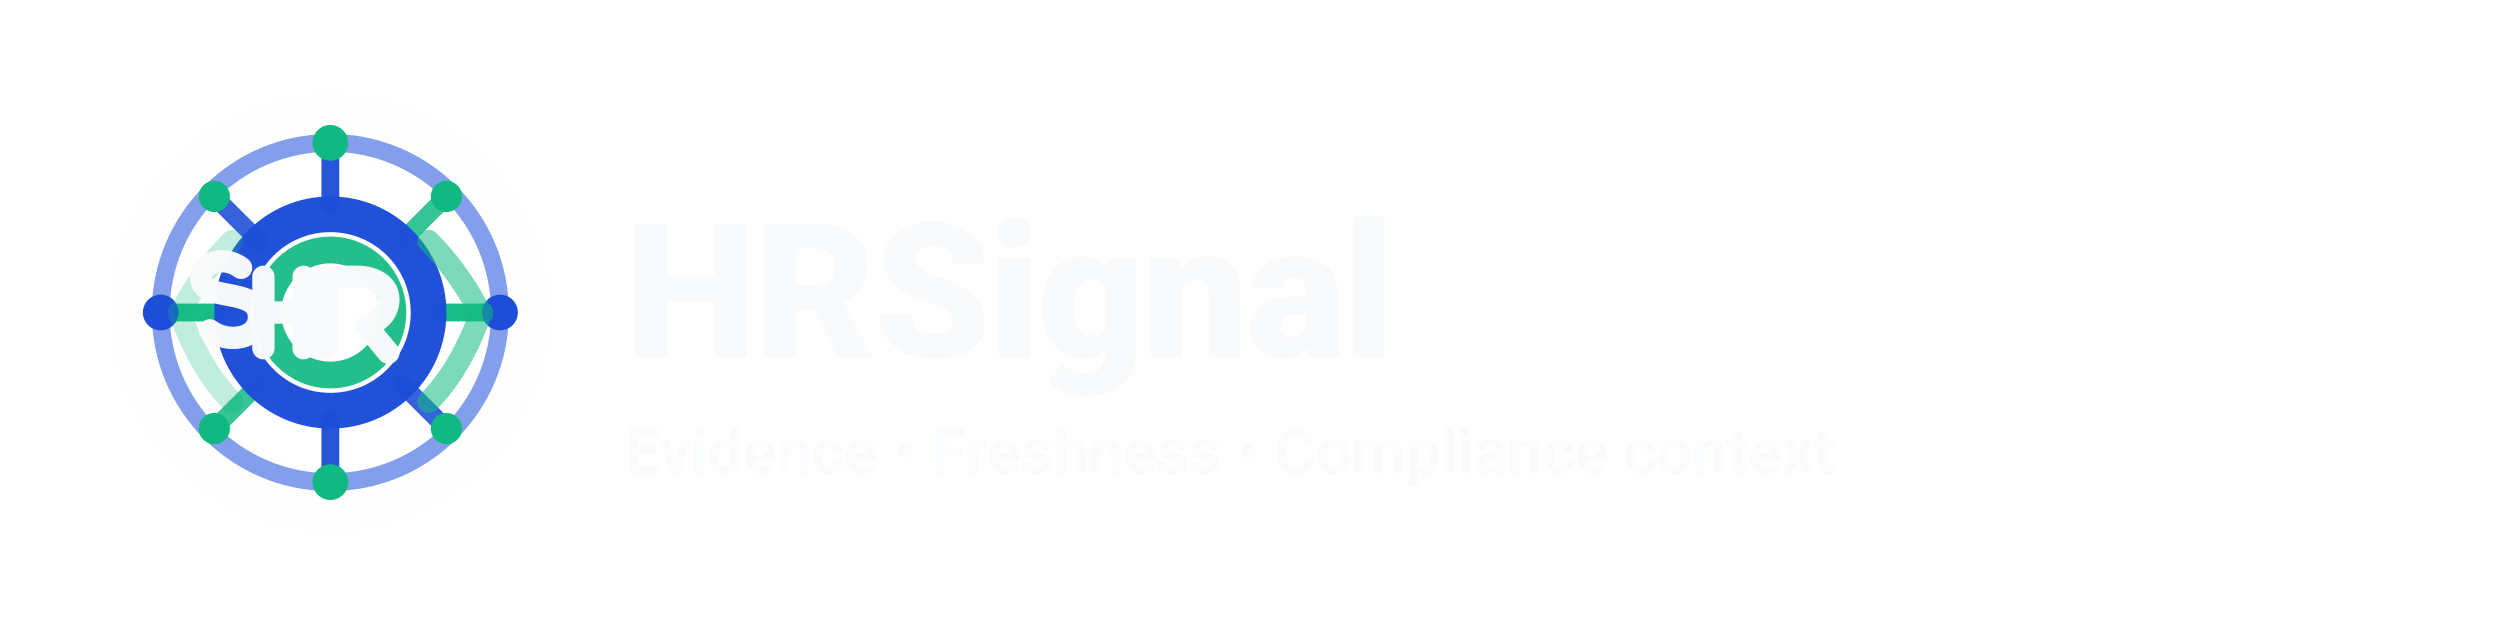
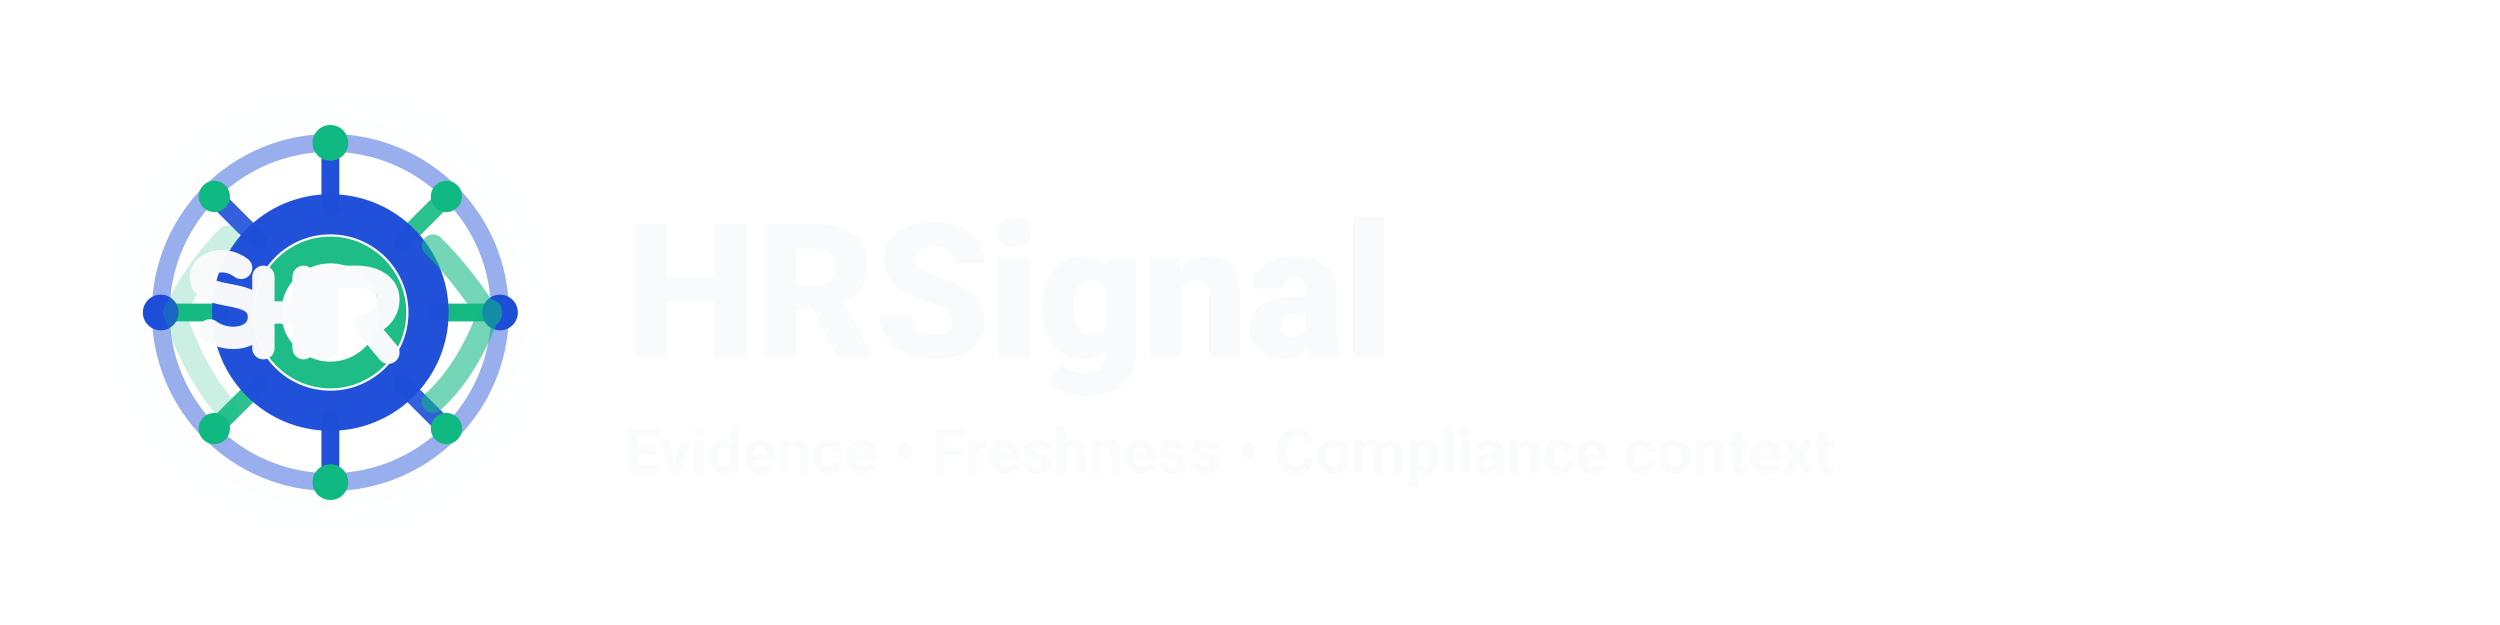
- <svg xmlns="http://www.w3.org/2000/svg" width="560" height="140" viewBox="0 0 560 140" role="img" aria-label="HRSignal logo (glow v3)">
+ <svg xmlns="http://www.w3.org/2000/svg" width="560" height="140" viewBox="0 0 560 140" role="img" aria-label="HRSignal logo (glowing neural HRS v5)">
  <defs>
    <style>
      .w{fill:#F9FAFB}
      .wm{fill:#F9FAFB;opacity:.84}
      .b{stroke:#1D4ED8}
      .g{stroke:#10B981}
      .halo{stroke:#F9FAFB}
    </style>
  </defs>
  <g transform="translate(18 14)">
-     <circle cx="56" cy="56" r="50" fill="none" class="halo" stroke-width="12" opacity=".07" />
-     <circle cx="56" cy="56" r="46" fill="none" class="halo" stroke-width="7" opacity=".11" />
-     <circle cx="56" cy="56" r="42" fill="none" class="halo" stroke-width="3" opacity=".16" />
-     <path d="M56 18c-21 0-38 17-38 38s17 38 38 38 38-17 38-38-17-38-38-38z" fill="none" class="b" stroke-width="4" opacity=".55" />
-     <g fill="none" stroke-linecap="round" stroke-width="4" opacity=".96">
+     <circle cx="56" cy="56" r="50" fill="none" class="halo" stroke-width="14" opacity=".06" />
+     <circle cx="56" cy="56" r="46" fill="none" class="halo" stroke-width="8" opacity=".10" />
+     <circle cx="56" cy="56" r="42" fill="none" class="halo" stroke-width="4" opacity=".14" />
+     <circle cx="56" cy="56" r="38" fill="none" class="b" stroke-width="4" opacity=".45" />
+     <g fill="none" stroke-linecap="round" stroke-width="4" opacity=".98">
      <path class="b" d="M56 18V32" />
      <path class="b" d="M56 80v14" />
      <path class="g" d="M18 56h14" />
      <path class="g" d="M80 56h14" />
      <path class="b" d="M30 30l10 10" opacity=".92" />
      <path class="b" d="M72 72l10 10" opacity=".92" />
-       <path class="g" d="M82 30L72 40" opacity=".88" />
-       <path class="g" d="M40 72L30 82" opacity=".88" />
+       <path class="g" d="M82 30L72 40" opacity=".90" />
+       <path class="g" d="M40 72L30 82" opacity=".90" />
    </g>
    <g>
      <circle cx="56" cy="18" r="4" fill="#10B981" />
      <circle cx="56" cy="94" r="4" fill="#10B981" />
      <circle cx="18" cy="56" r="4" fill="#1D4ED8" />
      <circle cx="94" cy="56" r="4" fill="#1D4ED8" />
      <circle cx="30" cy="30" r="3.5" fill="#10B981" />
      <circle cx="82" cy="30" r="3.5" fill="#10B981" />
      <circle cx="30" cy="82" r="3.5" fill="#10B981" />
      <circle cx="82" cy="82" r="3.5" fill="#10B981" />
    </g>
-     <circle cx="56" cy="56" r="22" fill="none" class="b" stroke-width="8" opacity=".98" />
-     <circle cx="56" cy="56" r="14" fill="none" class="g" stroke-width="6" opacity=".92" />
-     <path d="M78 40c9 9 12 18 12 16s-3 11-12 20" fill="none" class="g" stroke-width="5" stroke-linecap="round" opacity=".55" />
-     <path d="M34 40c-9 9-12 18-12 16s3 11 12 20" fill="none" class="g" stroke-width="5" stroke-linecap="round" opacity=".26" />
+     <circle cx="56" cy="56" r="22" fill="none" class="b" stroke-width="9" opacity=".98" />
+     <circle cx="56" cy="56" r="14" fill="none" class="g" stroke-width="6" opacity=".94" />
+     <path d="M79 41c10 10 13 18 13 15s-3 11-13 20" fill="none" class="g" stroke-width="5" stroke-linecap="round" opacity=".58" />
+     <path d="M33 39c-9 9-12 18-12 17s3 12 12 22" fill="none" class="g" stroke-width="5" stroke-linecap="round" opacity=".22" />
    <g fill="none" class="halo" stroke-width="5" stroke-linecap="round" stroke-linejoin="round" opacity=".98">
      <path d="M41 48v16M41 56h9M50 48v16" />
      <path d="M55 64V48h7c4 0 7 2 7 5 0 3-2 5-5 6l5 6" />
      <path d="M36 46c-4-3-9-1-9 2 0 6 13 2 13 9 0 5-7 6-11 3" />
    </g>
  </g>
  <g transform="translate(140 44)">
    <text x="0" y="36" font-family="ui-sans-serif, system-ui, -apple-system, Segoe UI, Roboto, Helvetica, Arial" font-size="42" font-weight="900" letter-spacing="-0.6" class="w">HRSignal</text>
    <text x="0" y="62" font-family="ui-sans-serif, system-ui, -apple-system, Segoe UI, Roboto, Helvetica, Arial" font-size="14" font-weight="600" class="wm">Evidence • Freshness • Compliance context</text>
  </g>
</svg>
